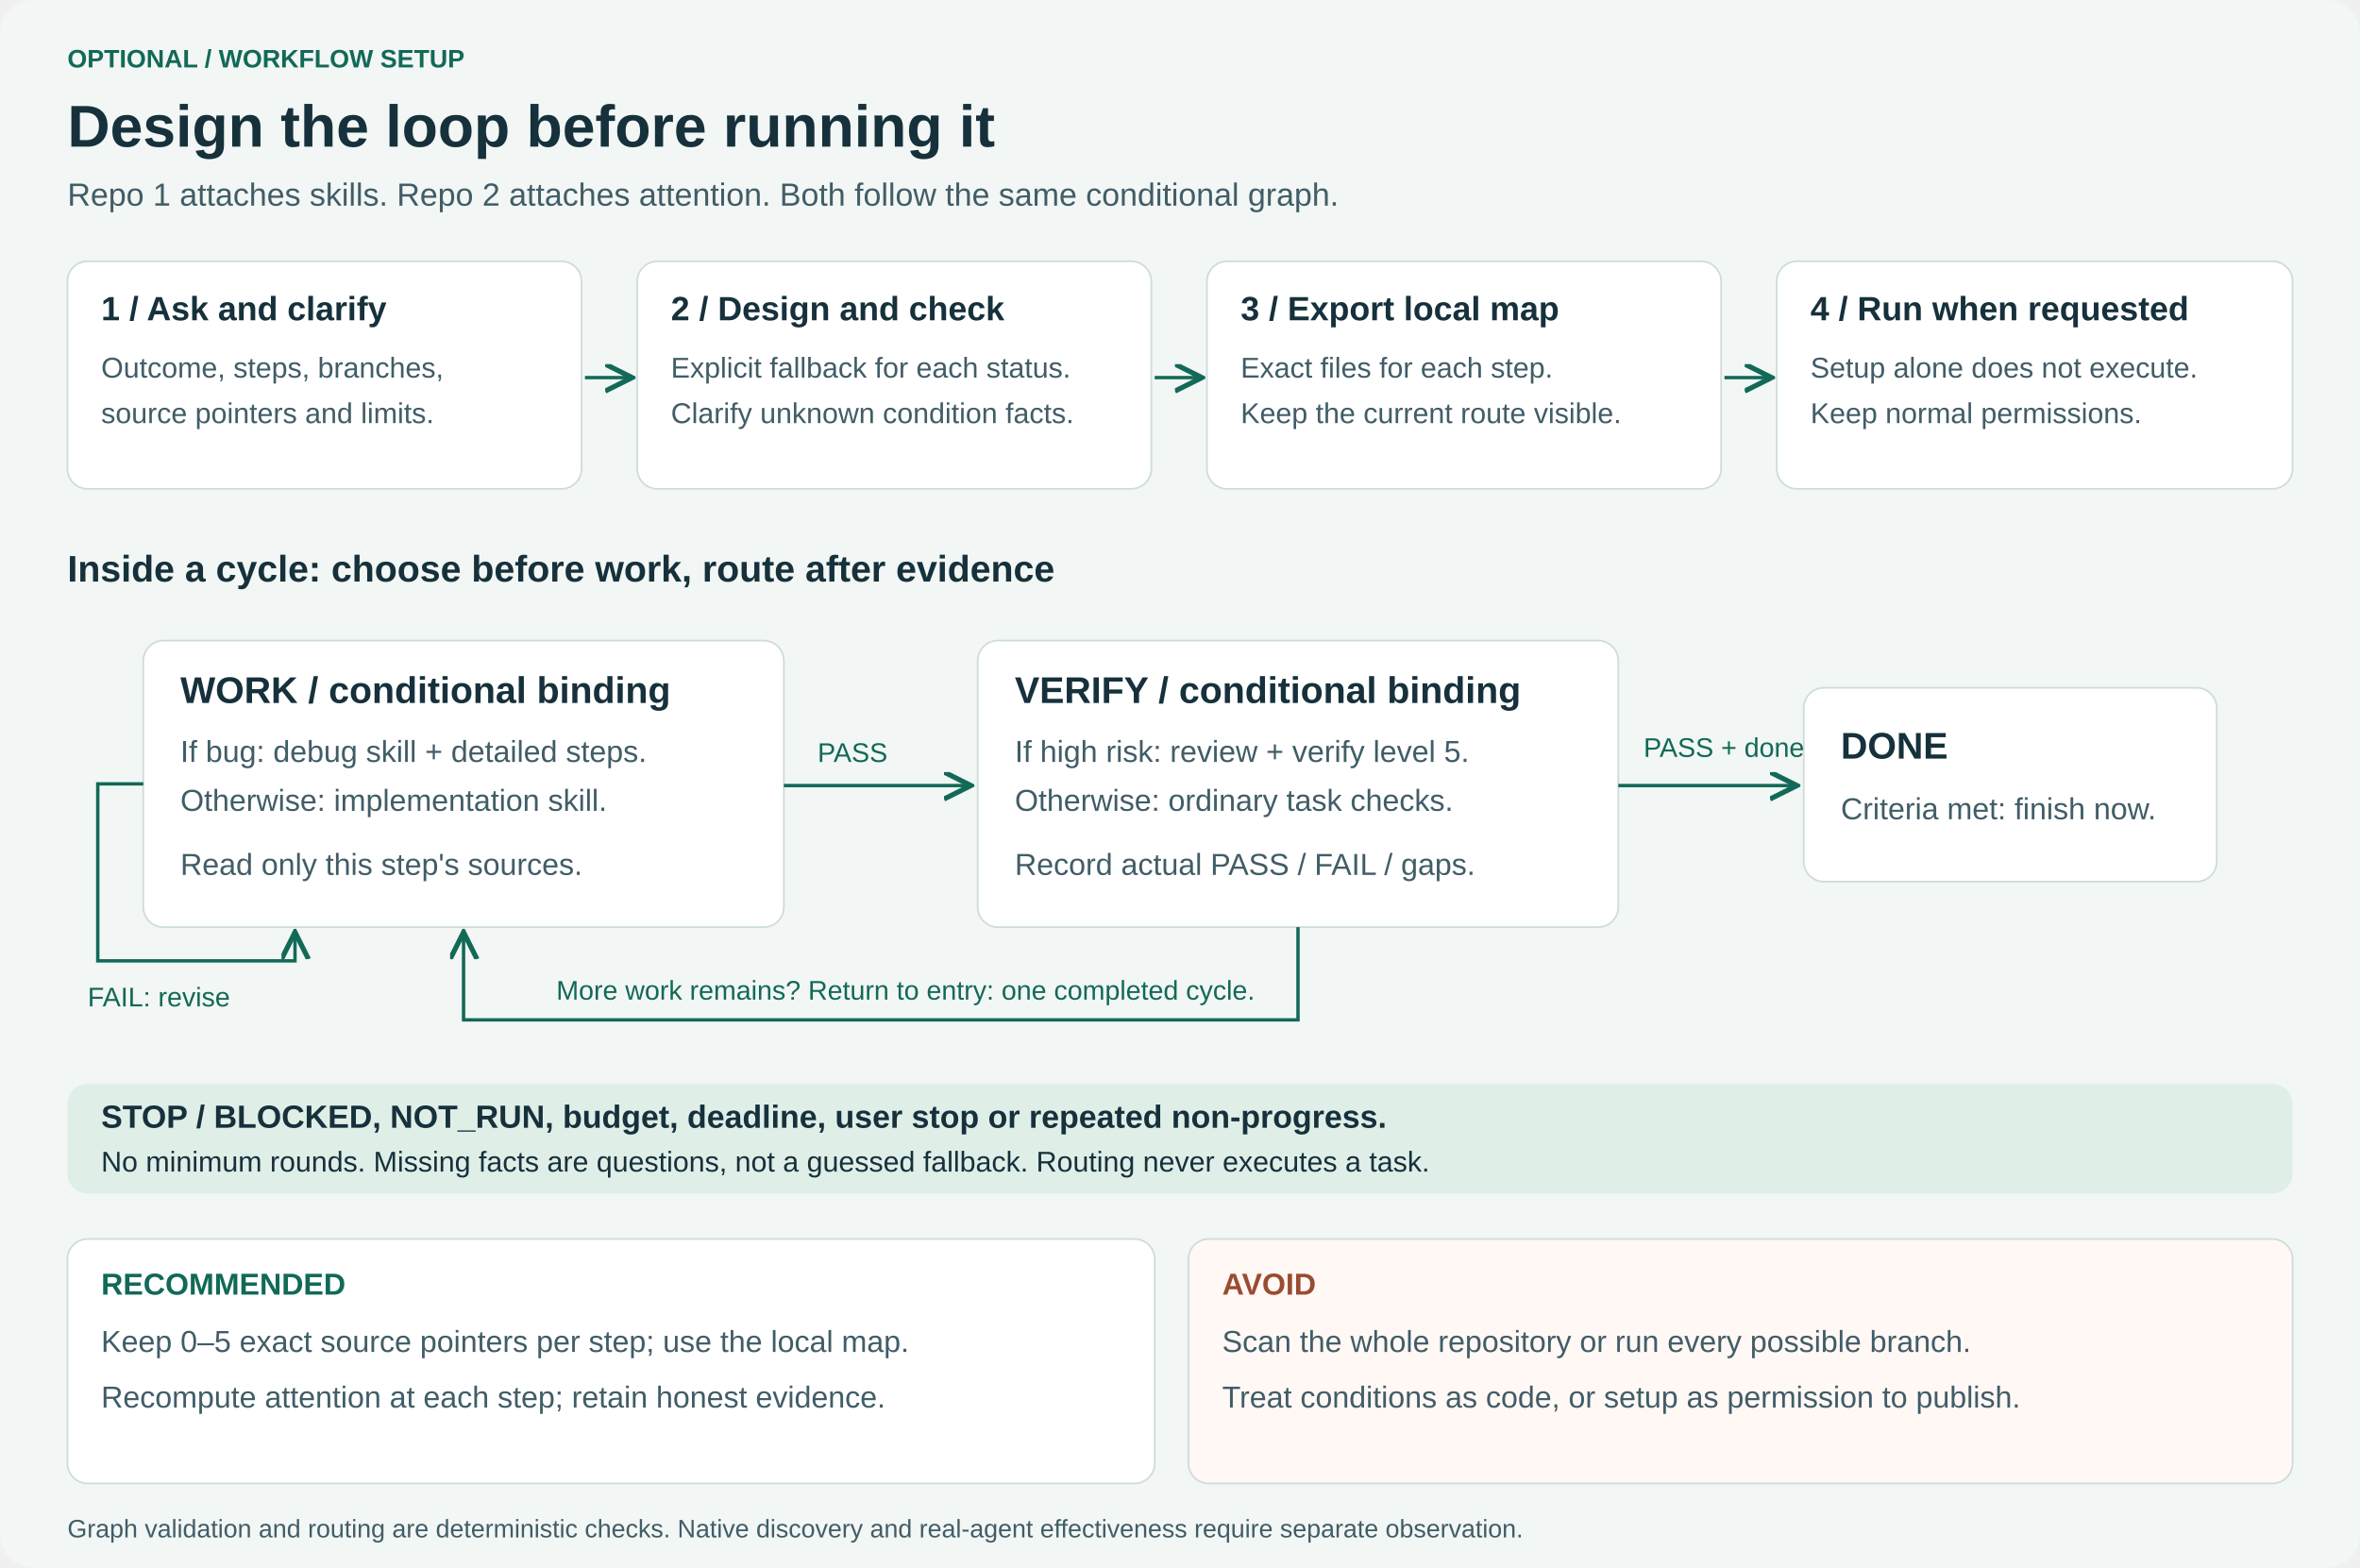
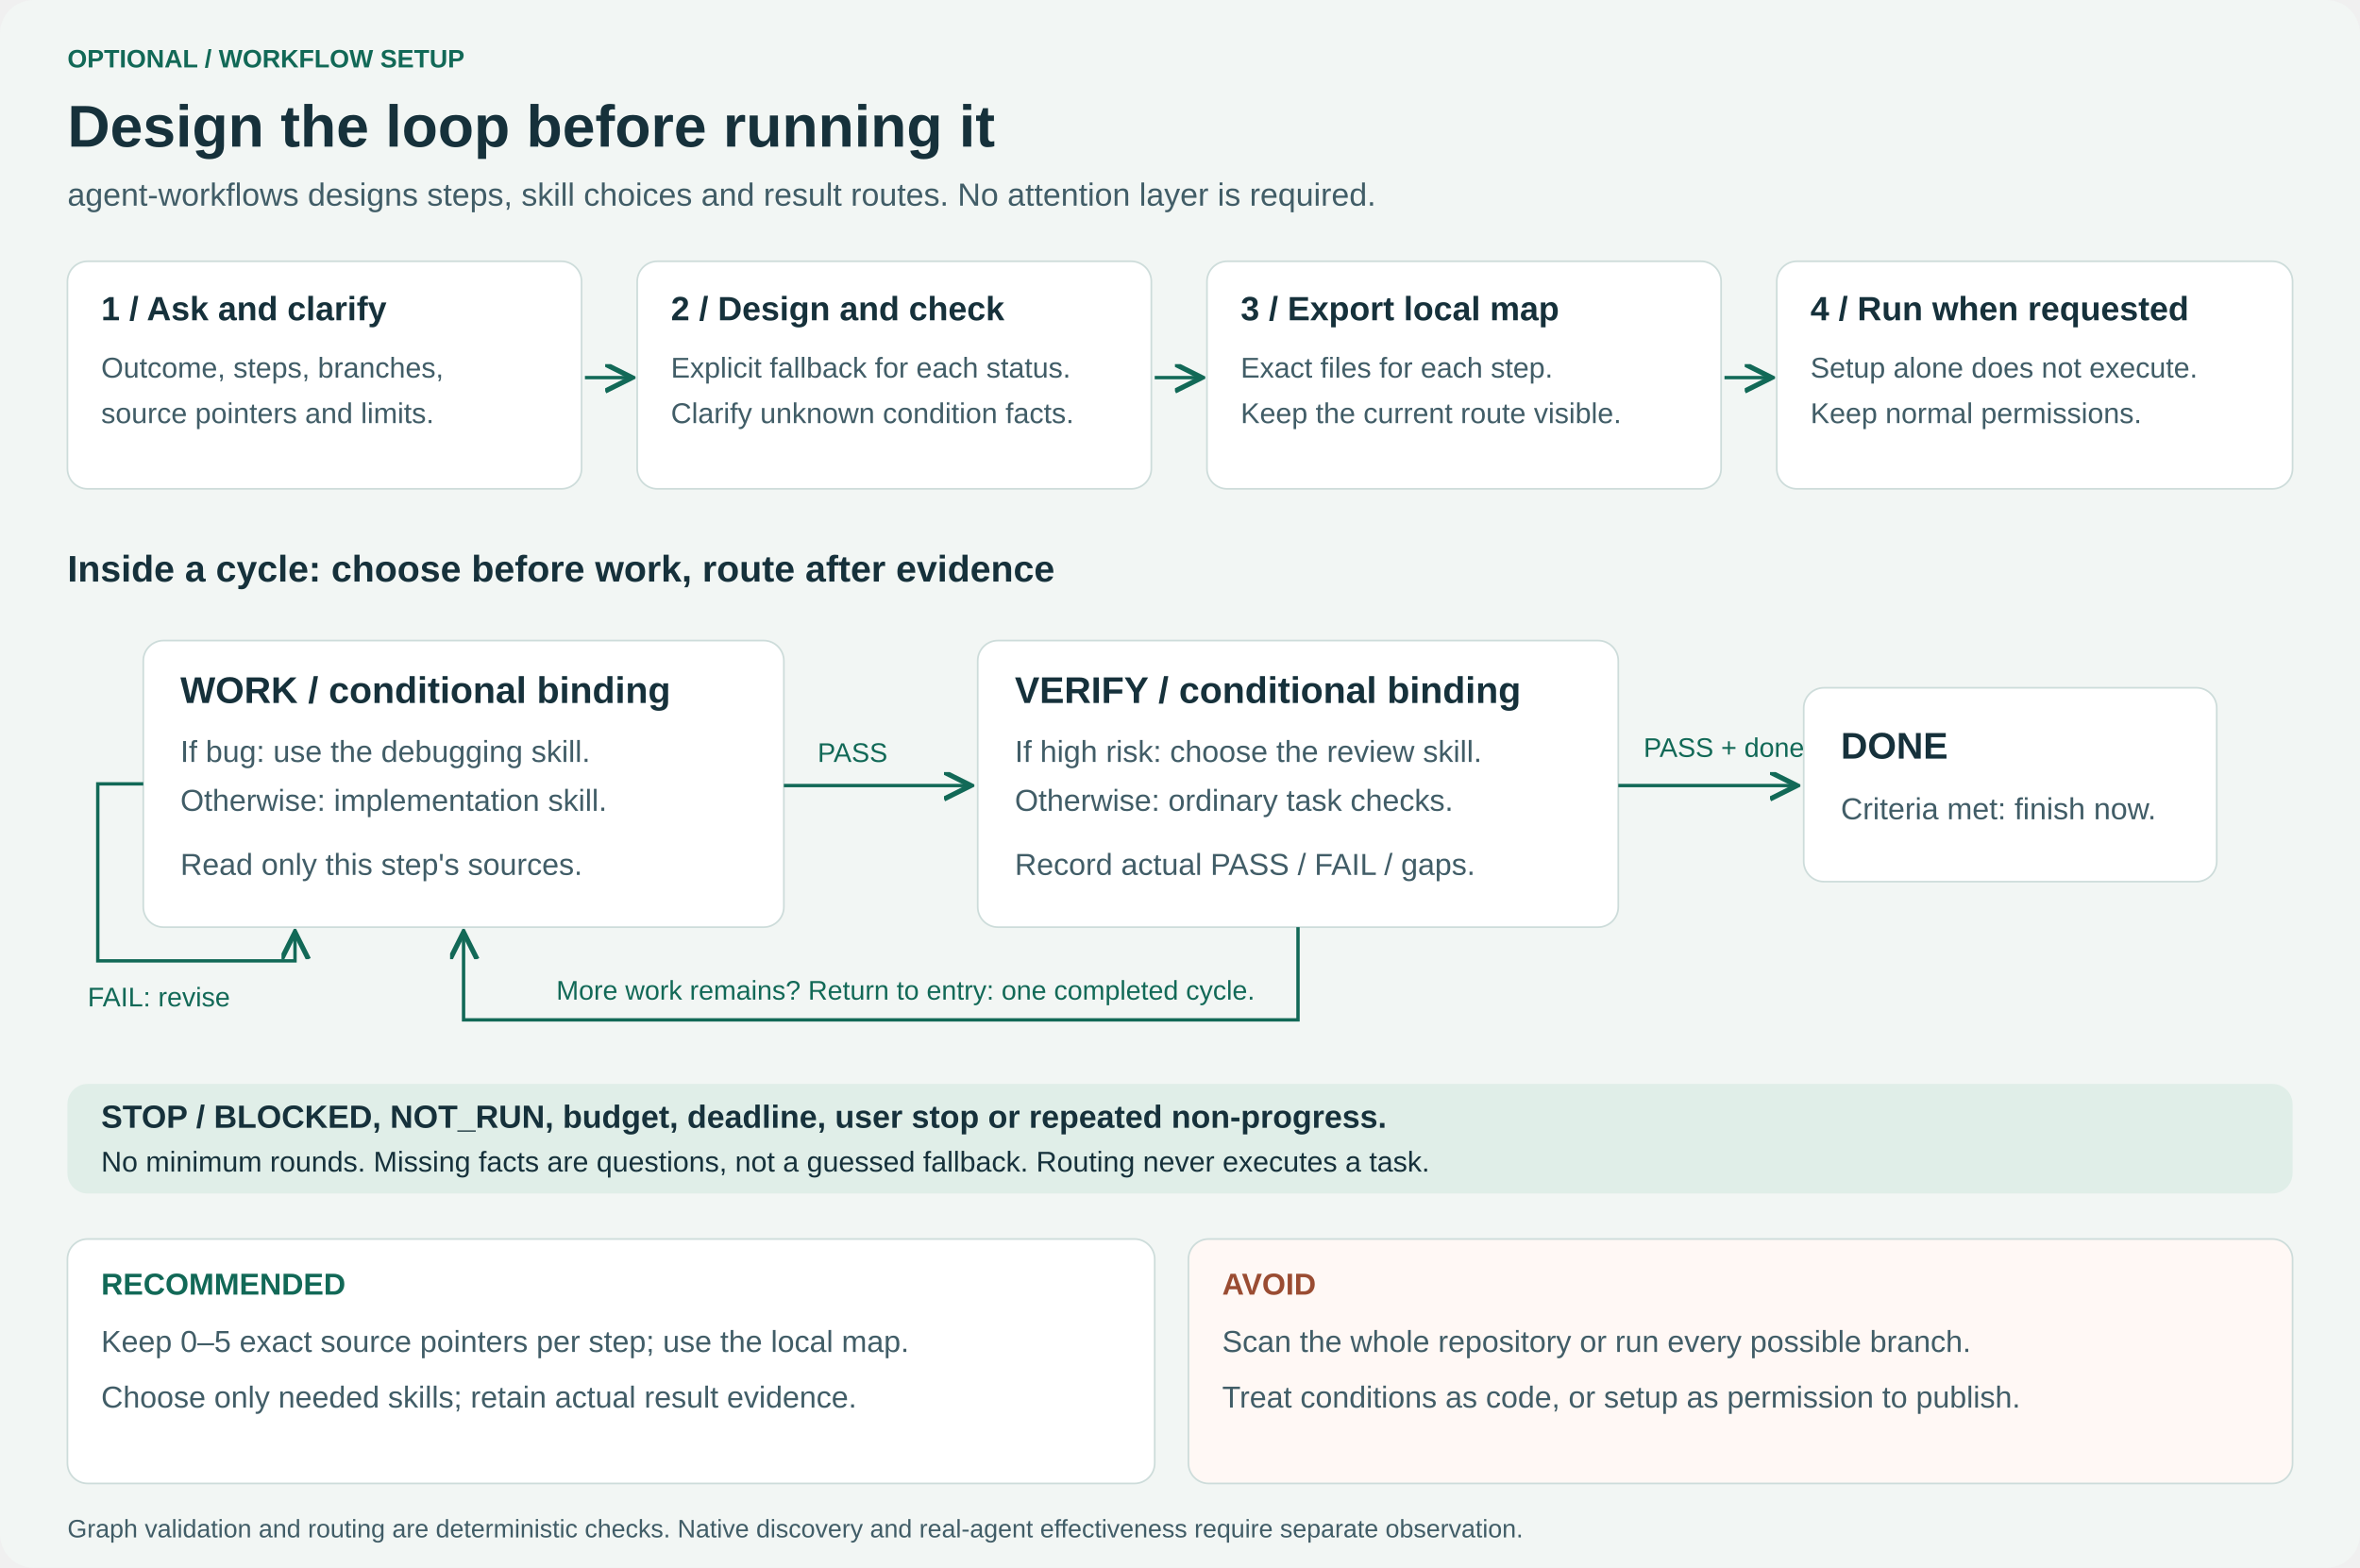
<svg xmlns="http://www.w3.org/2000/svg" width="1400" height="930" viewBox="0 0 1400 930" role="img" aria-labelledby="title desc">
  <defs>
    <marker id="arrow" markerWidth="9" markerHeight="9" refX="7" refY="4" orient="auto">
      <path d="M0 0L8 4L0 8" fill="none" stroke="#126957" stroke-width="1.5" />
    </marker>
  </defs>
  <rect width="1400" height="930" rx="20" fill="#f2f6f4" />
  <g font-family="Arial, sans-serif" fill="#16313b">
    <text x="40" y="40" font-size="15" fill="#126957" font-weight="700">OPTIONAL / WORKFLOW SETUP</text>
    <text x="40" y="87" font-size="35" font-weight="700">Design the loop before running it</text>
-     <text x="40" y="122" font-size="19" fill="#415d67">Repo 1 attaches skills. Repo 2 attaches attention. Both follow the same conditional graph.</text>
+     <text x="40" y="122" font-size="19" fill="#415d67">agent-workflows designs steps, skill choices and result routes. No attention layer is required.</text>
    <g fill="white" stroke="#cddcda">
      <rect x="40" y="155" width="305" height="135" rx="12" />
      <rect x="378" y="155" width="305" height="135" rx="12" />
      <rect x="716" y="155" width="305" height="135" rx="12" />
      <rect x="1054" y="155" width="306" height="135" rx="12" />
    </g>
    <g font-size="20" font-weight="700">
      <text x="60" y="190">1 / Ask and clarify</text>
      <text x="398" y="190">2 / Design and check</text>
      <text x="736" y="190">3 / Export local map</text>
      <text x="1074" y="190">4 / Run when requested</text>
    </g>
    <g font-size="17" fill="#415d67">
      <text x="60" y="224">Outcome, steps, branches,</text>
      <text x="60" y="251">source pointers and limits.</text>
      <text x="398" y="224">Explicit fallback for each status.</text>
      <text x="398" y="251">Clarify unknown condition facts.</text>
      <text x="736" y="224">Exact files for each step.</text>
      <text x="736" y="251">Keep the current route visible.</text>
      <text x="1074" y="224">Setup alone does not execute.</text>
      <text x="1074" y="251">Keep normal permissions.</text>
    </g>
    <g fill="none" stroke="#126957" stroke-width="2" marker-end="url(#arrow)">
      <path d="M347 224H373" />
      <path d="M685 224H711" />
      <path d="M1023 224H1049" />
    </g>
    <text x="40" y="345" font-size="22" font-weight="700">Inside a cycle: choose before work, route after evidence</text>
    <g fill="white" stroke="#cddcda">
      <rect x="85" y="380" width="380" height="170" rx="12" />
      <rect x="580" y="380" width="380" height="170" rx="12" />
      <rect x="1070" y="408" width="245" height="115" rx="12" />
    </g>
    <g font-size="22" font-weight="700">
      <text x="107" y="417">WORK / conditional binding</text>
      <text x="602" y="417">VERIFY / conditional binding</text>
      <text x="1092" y="450">DONE</text>
    </g>
    <g font-size="18" fill="#415d67">
-       <text x="107" y="452">If bug: debug skill + detailed steps.</text>
+       <text x="107" y="452">If bug: use the debugging skill.</text>
      <text x="107" y="481">Otherwise: implementation skill.</text>
      <text x="107" y="519">Read only this step's sources.</text>
-       <text x="602" y="452">If high risk: review + verify level 5.</text>
+       <text x="602" y="452">If high risk: choose the review skill.</text>
      <text x="602" y="481">Otherwise: ordinary task checks.</text>
      <text x="602" y="519">Record actual PASS / FAIL / gaps.</text>
      <text x="1092" y="486">Criteria met: finish now.</text>
    </g>
    <g fill="none" stroke="#126957" stroke-width="2" marker-end="url(#arrow)">
      <path d="M465 466H574" />
      <path d="M960 466H1064" />
      <path d="M770 550V605H275V555" />
      <path d="M85 465H58V570H175V555" />
    </g>
    <g font-size="16" fill="#126957">
      <text x="485" y="452">PASS</text>
      <text x="975" y="449">PASS + done</text>
      <text x="330" y="593">More work remains? Return to entry: one completed cycle.</text>
      <text x="52" y="597">FAIL: revise</text>
    </g>
    <rect x="40" y="643" width="1320" height="65" rx="12" fill="#e0eee8" />
    <text x="60" y="669" font-size="19" font-weight="700">STOP / BLOCKED, NOT_RUN, budget, deadline, user stop or repeated non-progress.</text>
    <text x="60" y="695" font-size="17">No minimum rounds. Missing facts are questions, not a guessed fallback. Routing never executes a task.</text>
    <rect x="40" y="735" width="645" height="145" rx="12" fill="white" stroke="#cddcda" />
    <rect x="705" y="735" width="655" height="145" rx="12" fill="#fff8f5" stroke="#cddcda" />
    <text x="60" y="768" font-size="18" font-weight="700" fill="#126957">RECOMMENDED</text>
    <text x="725" y="768" font-size="18" font-weight="700" fill="#9a4c32">AVOID</text>
    <g font-size="18" fill="#415d67">
      <text x="60" y="802">Keep 0–5 exact source pointers per step; use the local map.</text>
-       <text x="60" y="835">Recompute attention at each step; retain honest evidence.</text>
+       <text x="60" y="835">Choose only needed skills; retain actual result evidence.</text>
      <text x="725" y="802">Scan the whole repository or run every possible branch.</text>
      <text x="725" y="835">Treat conditions as code, or setup as permission to publish.</text>
    </g>
    <text x="40" y="912" font-size="15" fill="#415d67">Graph validation and routing are deterministic checks. Native discovery and real-agent effectiveness require separate observation.</text>
  </g>
</svg>
